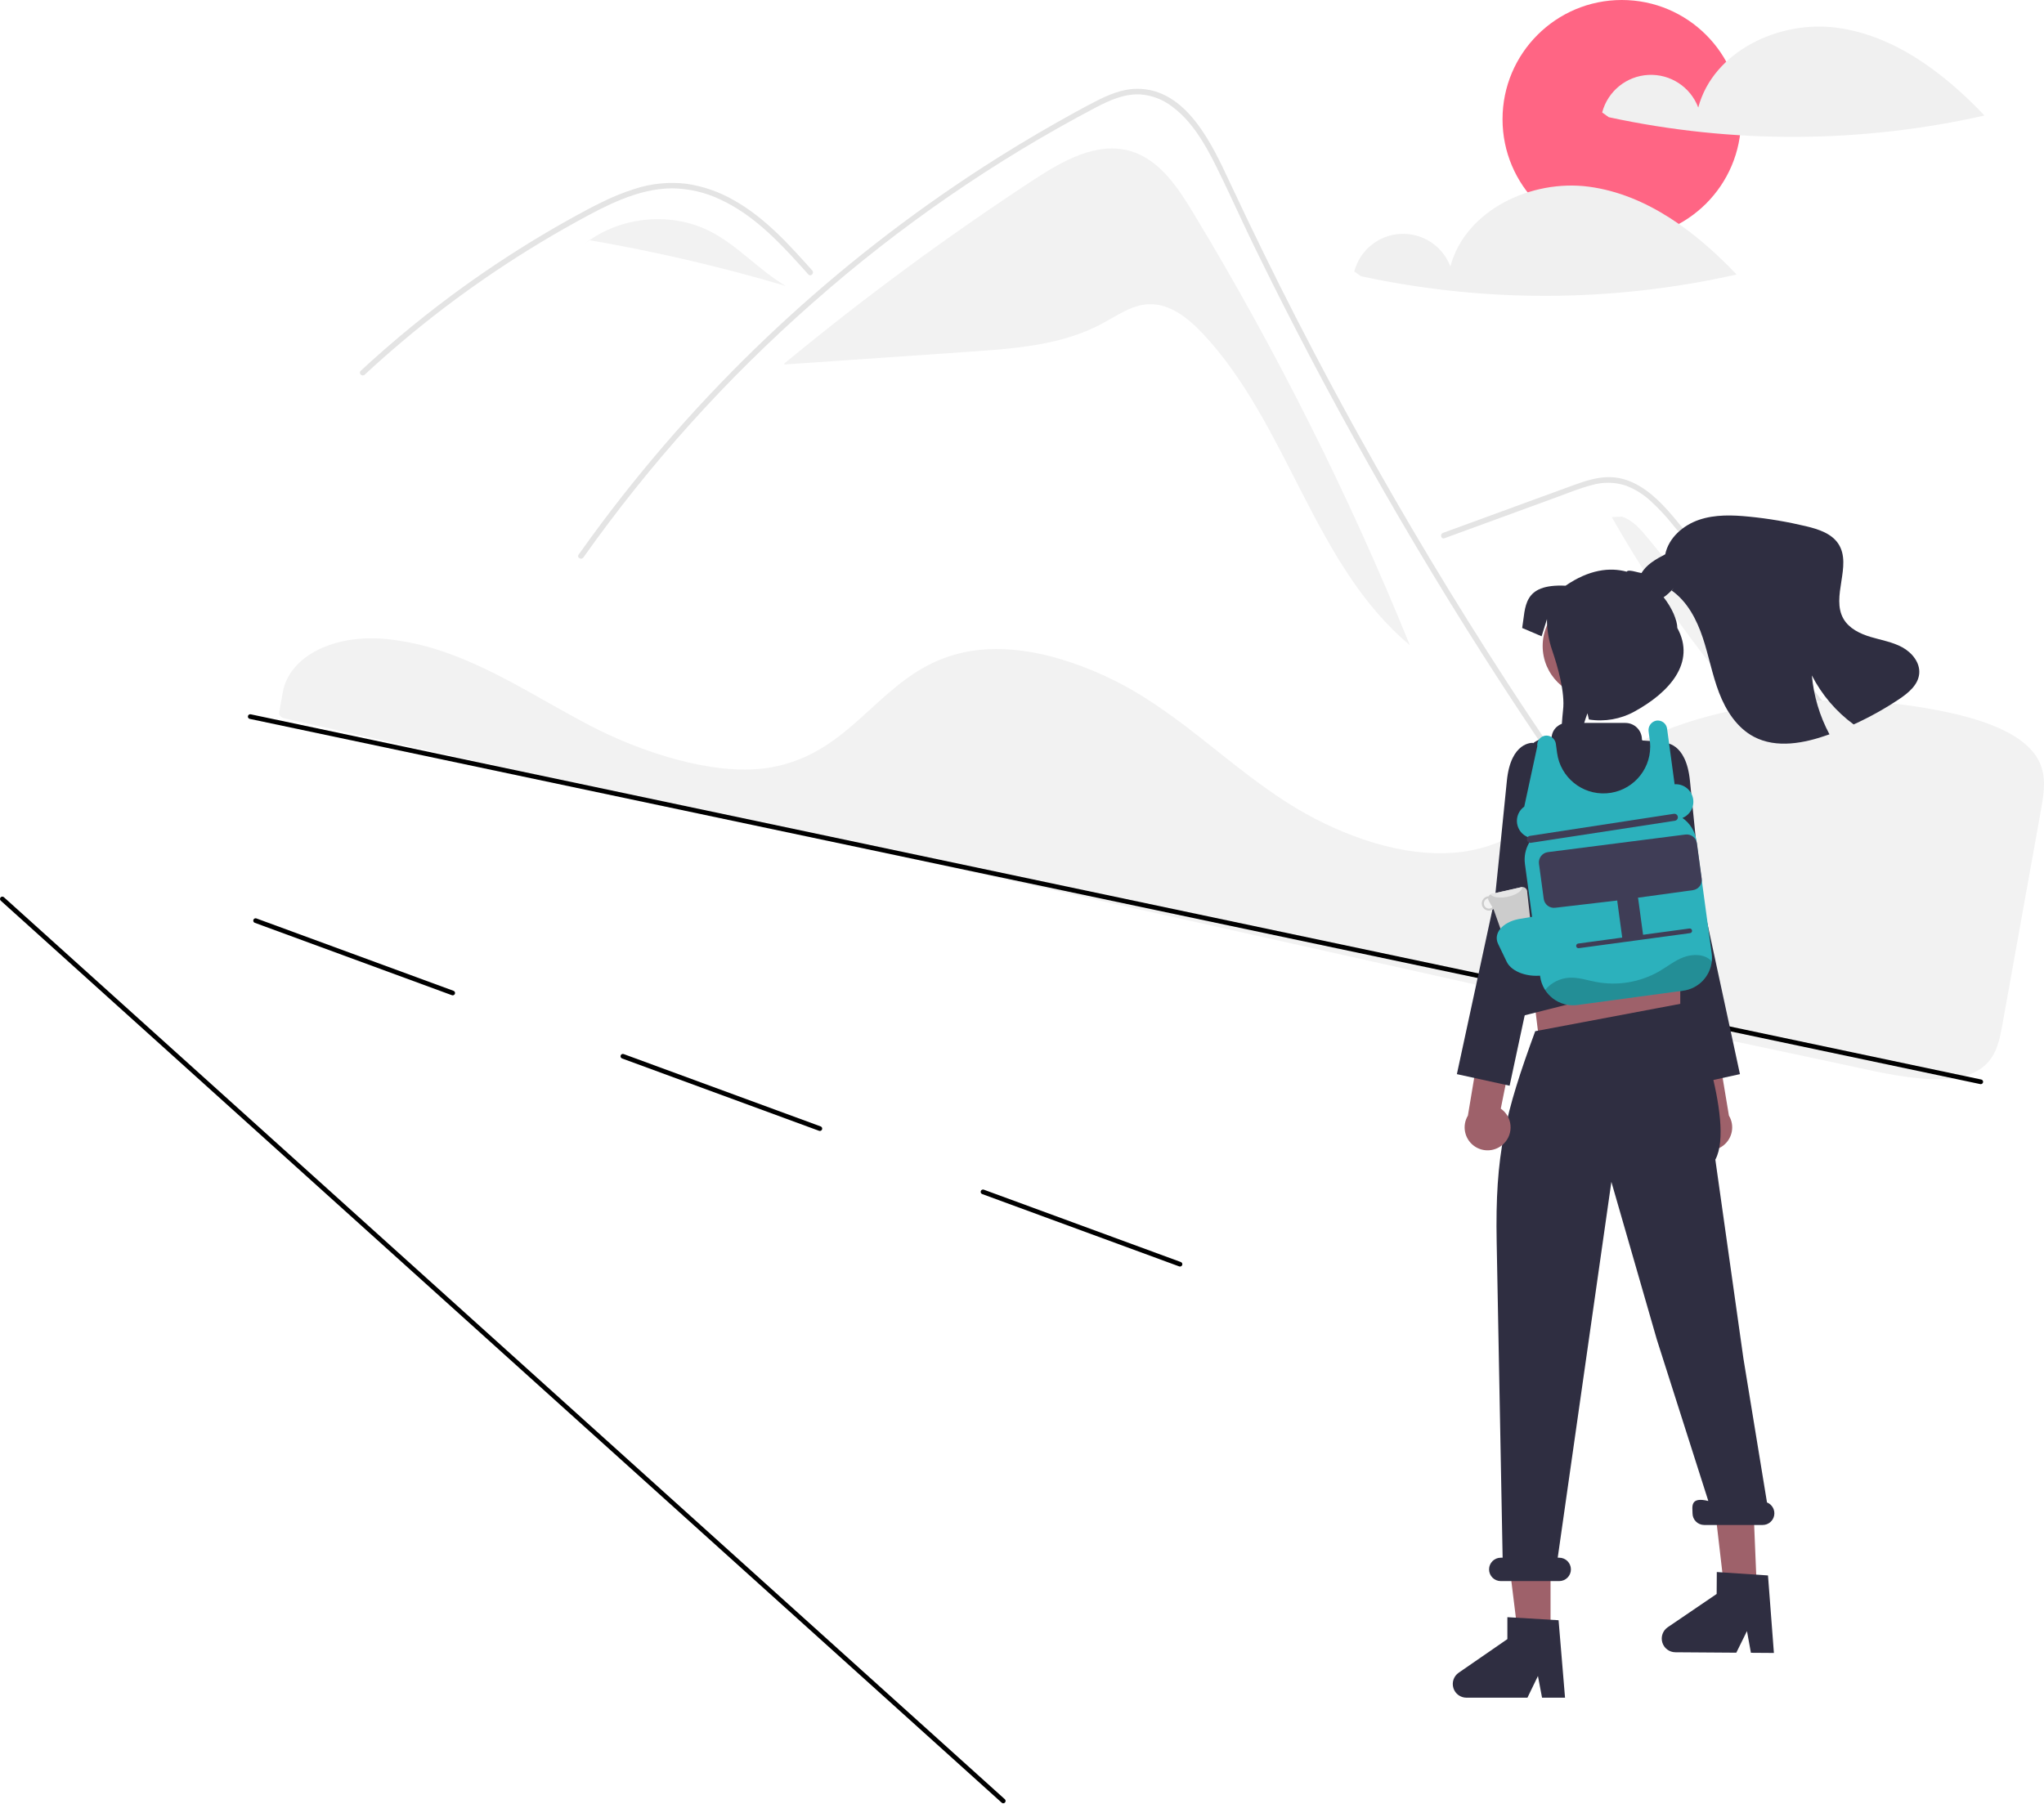
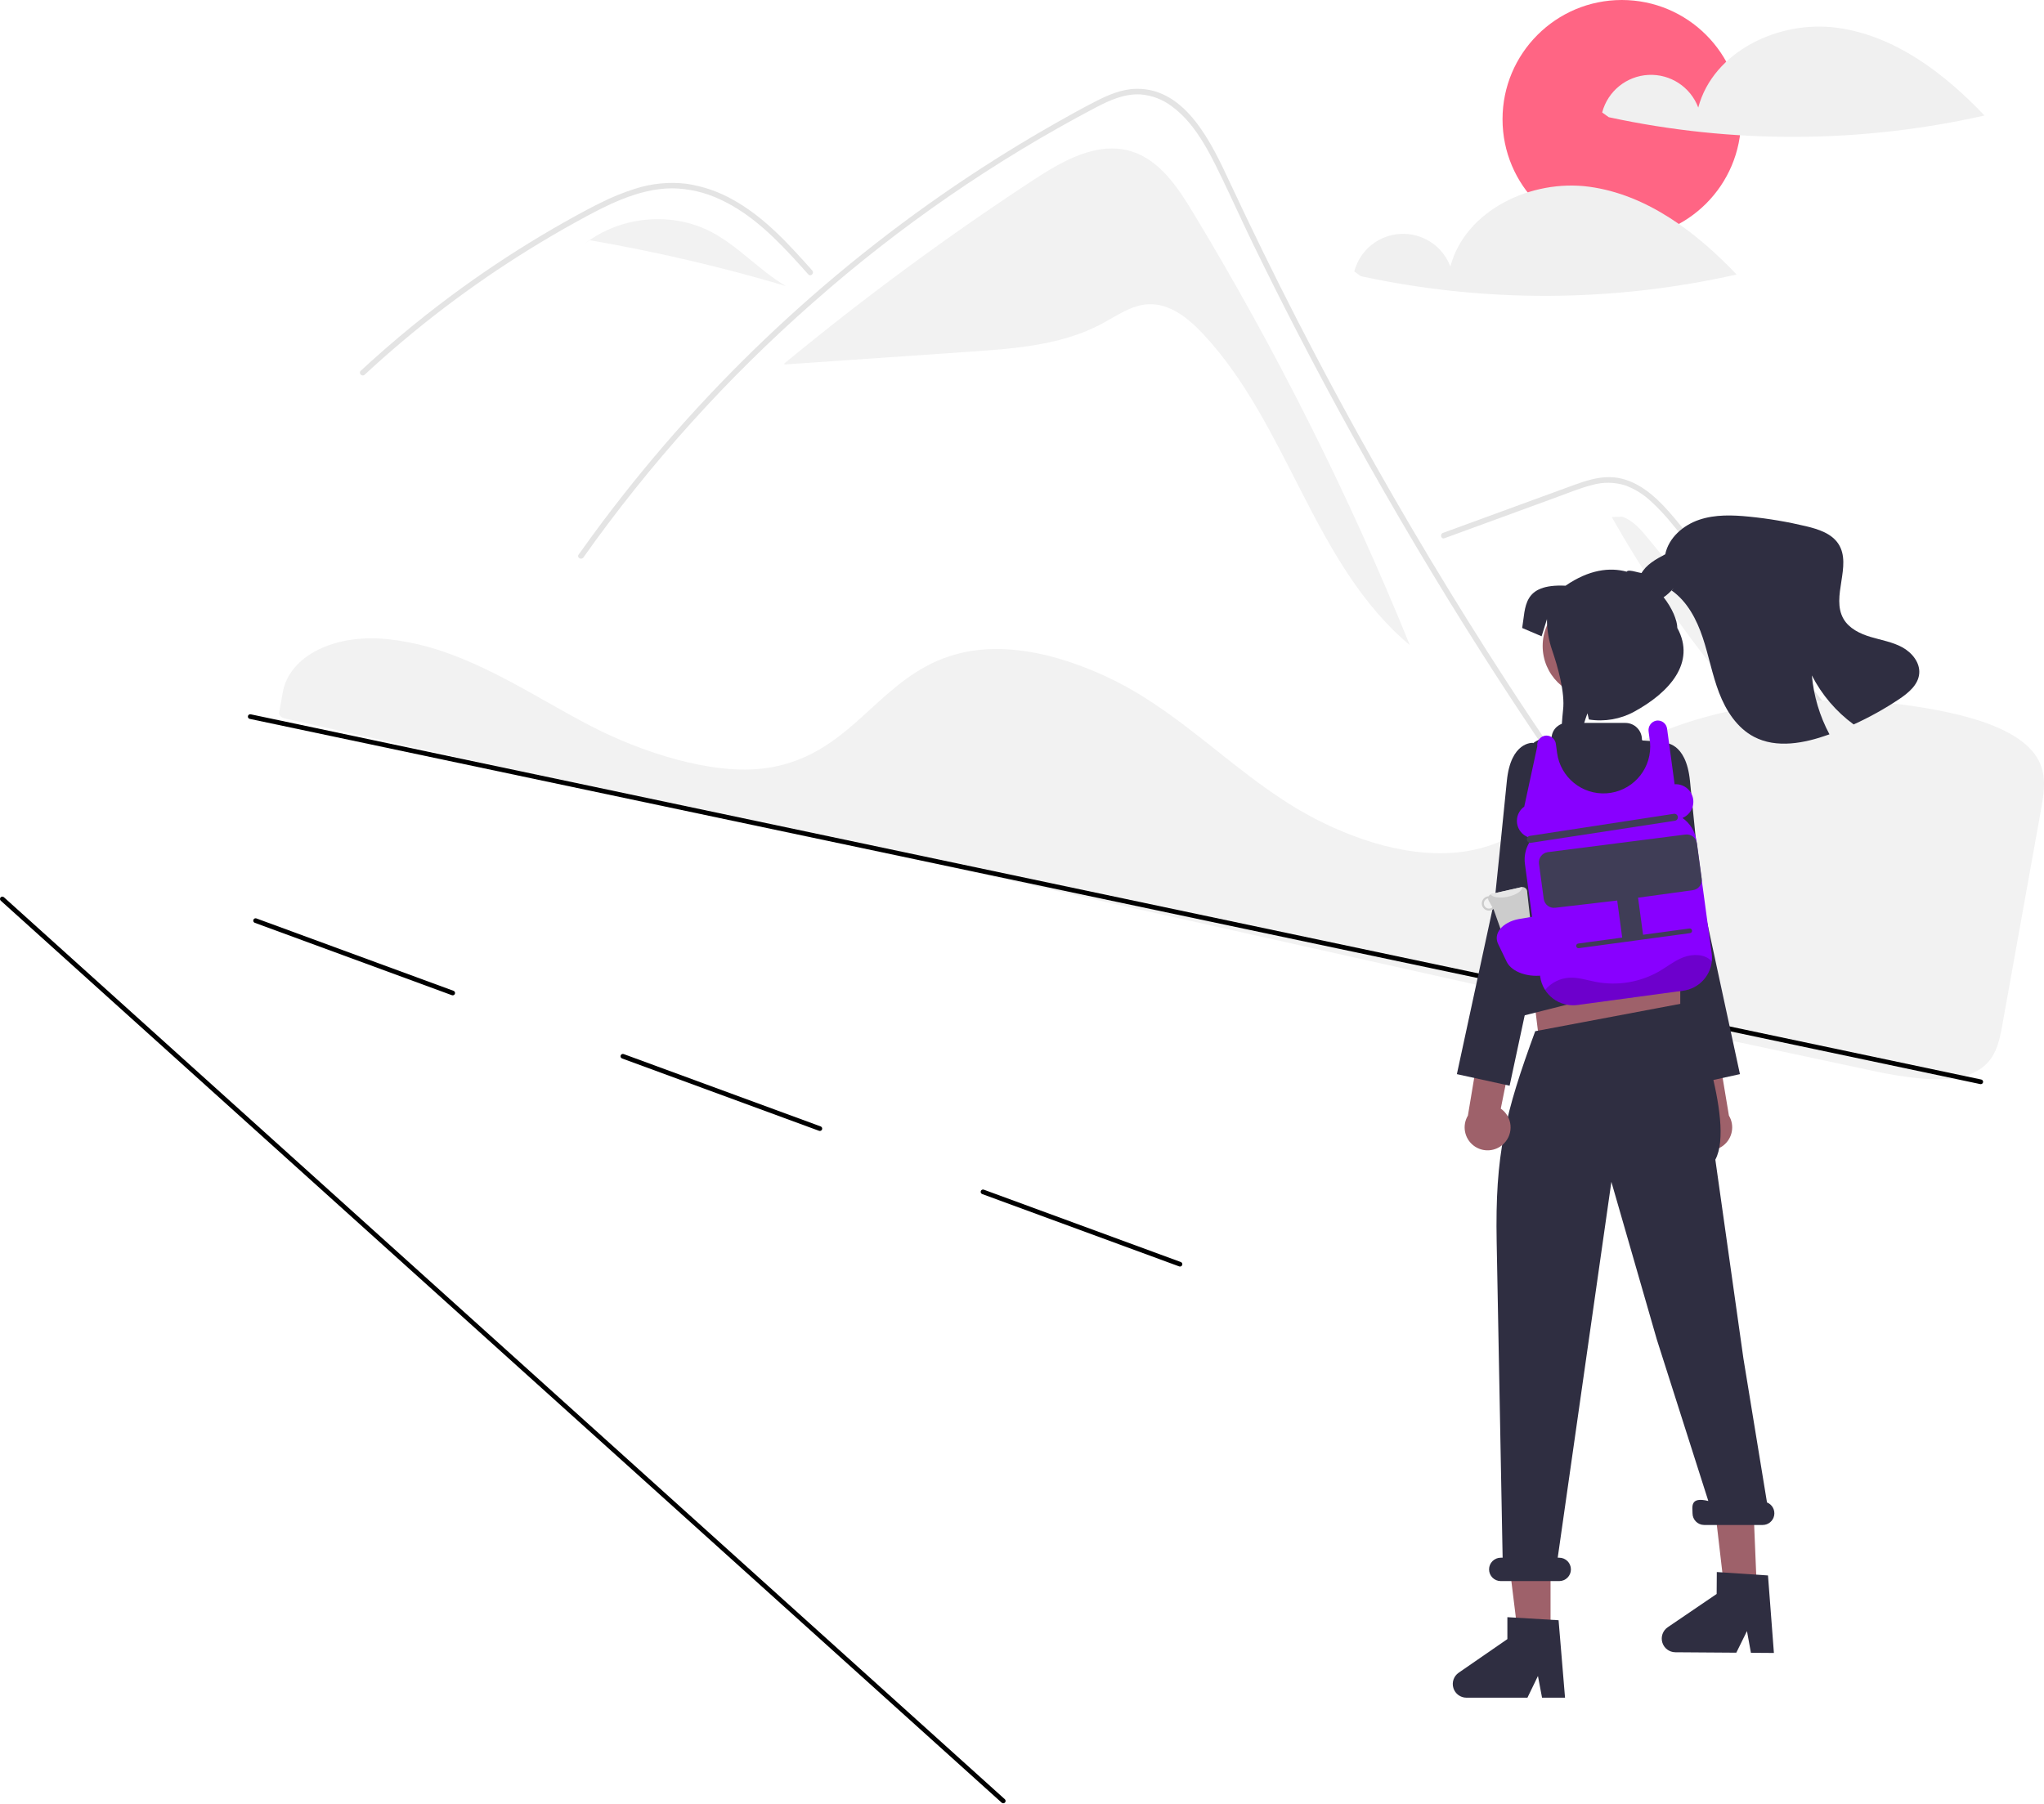
- <svg xmlns="http://www.w3.org/2000/svg" id="currentIllo" data-name="Layer 1" width="874.039" height="771.292" viewBox="0 0 874.039 771.292" class="injected-svg DownloadModal__ImageFile-sc-p17csy-5 iIfSkb grid_media">
+ <svg xmlns="http://www.w3.org/2000/svg" data-name="Layer 1" width="874.039" height="771.292" viewBox="0 0 874.039 771.292">
  <path d="M673.062,155.137c-6.611-10.934-14.444-22.608-26.712-26.178-14.207-4.135-28.802,4.079-41.181,12.184a1200.013,1200.013,0,0,0-106.794,78.684l.037.424q39.846-2.748,79.691-5.496c19.192-1.324,39.044-2.83,56.005-11.909,6.436-3.445,12.71-8.047,20.003-8.368,9.061-.398,16.962,5.93,23.17,12.541,36.727,39.109,47.355,98.916,88.558,133.276A1307.621,1307.621,0,0,0,673.062,155.137Z" transform="translate(-162.9803 -64.354)" fill="#f2f2f2" />
  <path d="M898.816,486.852c-4.061-5.128-5.721-6.33-9.727-11.505Q840.159,412.063,797.108,344.504q-29.241-45.883-55.583-93.529-12.541-22.651-24.394-45.658-9.198-17.839-17.985-35.891c-1.675-3.437-3.303-6.891-4.923-10.352-3.817-8.139-7.563-16.318-11.585-24.346-4.583-9.151-10.162-18.744-18.578-24.891a25.346,25.346,0,0,0-13.204-5.081c-6.851-.443-13.173,2.386-19.115,5.476a615.324,615.324,0,0,0-120.996,83.438A629.917,629.917,0,0,0,412.444,302.789c-.869,1.241-2.924.055-2.047-1.193q5.18-7.325,10.565-14.492A633.399,633.399,0,0,1,582.67,136.269q15.73-10.194,32.051-19.431c5.484-3.106,10.992-6.171,16.594-9.048,5.492-2.821,11.324-5.358,17.598-5.452,21.351-.332,32.407,23.848,40,40.119q3.58,7.681,7.246,15.314,13.856,28.981,28.779,57.432,9.21,17.566,18.823,34.927,29.917,54.062,63.596,105.935c29.743,45.808,59.25,86.275,93.134,129.112C901.424,486.362,899.756,488.053,898.816,486.852Z" transform="translate(-162.9803 -64.354)" fill="#e4e4e4" />
  <path d="M508.636,181.73c-1.24-1.383-2.473-2.766-3.722-4.149-9.846-10.889-20.411-21.652-33.931-27.894a49.228,49.228,0,0,0-20.624-4.781c-7.38.024-14.595,1.96-21.414,4.67-3.224,1.288-6.377,2.75-9.482,4.307-3.548,1.786-7.033,3.69-10.502,5.61q-9.767,5.405-19.281,11.284-18.93,11.699-36.674,25.184-9.198,6.993-18.017,14.445-8.202,6.922-16.073,14.216c-1.122,1.035-2.797-.64-1.675-1.675,1.383-1.288,2.782-2.568,4.18-3.832q5.927-5.358,12.043-10.51,11.153-9.411,22.884-18.096,18.242-13.513,37.74-25.192,9.743-5.832,19.755-11.174c2.015-1.075,4.054-2.126,6.116-3.121a97.502,97.502,0,0,1,14.54-5.919,51.724,51.724,0,0,1,21.96-2.157,57.173,57.173,0,0,1,20.261,7.009c13.275,7.42,23.572,18.894,33.591,30.091C511.323,181.184,509.655,182.867,508.636,181.73Z" transform="translate(-162.9803 -64.354)" fill="#e4e4e4" />
  <path d="M780.643,294.569l31.811-11.635L828.249,277.157c5.144-1.881,10.276-4.023,15.593-5.37a24.6,24.6,0,0,1,14.114.18,32.529,32.529,0,0,1,11.008,6.824,89.337,89.337,0,0,1,9.029,9.642c3.439,4.133,6.827,8.308,10.23,12.47q21.068,25.765,41.86,51.755,20.792,25.989,41.306,52.198,20.564,26.274,40.845,52.767,2.484,3.246,4.965,6.494c.914,1.196,2.973.017,2.047-1.196q-20.431-26.76-41.147-53.3-20.767-26.604-41.82-52.982-21.053-26.378-42.391-52.527-5.316-6.515-10.649-13.015c-2.999-3.655-5.965-7.35-9.254-10.753-6.039-6.245-13.583-11.764-22.614-11.914-5.31-.088-10.448,1.597-15.381,3.381-5.318,1.924-10.624,3.884-15.935,5.826l-32.034,11.716-8.008,2.929c-1.421.52-.807,2.812.63,2.286Z" transform="translate(-162.9803 -64.354)" fill="#e4e4e4" />
  <path d="M466.796,163.388c-16.166-8.308-36.868-6.681-51.723,3.699a737.726,737.726,0,0,1,83.932,19.589C487.555,179.967,478.599,169.455,466.796,163.388Z" transform="translate(-162.9803 -64.354)" fill="#f2f2f2" />
  <path d="M414.914,167.059l-3.112,2.53c1.053-.885,2.147-1.715,3.271-2.501C415.02,167.078,414.967,167.068,414.914,167.059Z" transform="translate(-162.9803 -64.354)" fill="#f2f2f2" />
  <path d="M867.766,294.685c-3.131-3.812-6.517-7.803-11.201-9.351l-4.373.172A496.015,496.015,0,0,0,984.306,436.543Q926.036,365.614,867.766,294.685Z" transform="translate(-162.9803 -64.354)" fill="#f2f2f2" />
  <path d="M667.565,606.081a.992.992,0,0,1-.345-.062l-84.261-30.953a1.0 1,0,0,1,.689-1.877L667.91,604.142a1.0 1,0,0,1-.345,1.938Z" transform="translate(-162.9803 -64.354)" />
  <path d="M513.565,548.081a.992.992,0,0,1-.345-.062l-84.261-30.953a1.0 1,0,0,1,.689-1.877L513.91,546.142a1.0 1,0,0,1-.345,1.938Z" transform="translate(-162.9803 -64.354)" />
  <path d="M356.565,490.081a.992.992,0,0,1-.345-.062l-84.261-30.953a1.0 1,0,1,1,.689-1.877L356.91,488.142a1.0 1,0,0,1-.345,1.938Z" transform="translate(-162.9803 -64.354)" />
  <path d="M340.778,339.738c-3.513-.785-7.07-1.405-10.583-1.837l-.511-.063c-23.321-2.777-43.01,6.958-45.796,22.645l-.495,2.838c-.309,1.795-.643,3.725-1.04,5.86-.192,1.054.867,2.132,2.407,2.476L845.649,497.037c39.607,8.564,79.087,17.024,117.337,25.144a177.652,177.652,0,0,0,21.711,3.511c10.927.926,18.927-.293,24.46-3.725l.001 0c6.877-4.253,8.607-11.157,10.019-19.078,2.846-15.997,5.877-32.793,8.897-49.538,2.661-14.758,5.316-29.477,7.832-43.574,1.478-8.369,2.281-15.869-2.879-22.891-5.596-7.598-17.581-13.494-35.623-17.527-.218-.049-.434-.097-.655-.145-56.592-12.407-117.619-2.55-151.854,24.53-3.942,3.118-7.734,6.553-11.401,9.875a158.915,158.915,0,0,1-17.302,14.232,66.95,66.95,0,0,1-10.666,5.986c-.257.125-.548.255-.851.372-.705.318-1.433.613-2.135.865a62.042,62.042,0,0,1-12.655,3.397l-.431.065c-.326.056-.678.107-1.027.147a68.206,68.206,0,0,1-7.479.589c-10.812.309-22.585-1.669-34.991-5.882a151.752,151.752,0,0,1-32.578-15.751c-10.814-6.914-20.639-14.717-30.141-22.263-4.173-3.316-8.49-6.743-12.828-10.046-.815-.622-1.618-1.23-2.434-1.842-5.313-3.969-10.177-7.354-14.871-10.348a146.281,146.281,0,0,0-37.143-17.035c-13.864-4.03-26.63-5.128-37.931-3.275a60.649,60.649,0,0,0-9.253,2.27c-13.923,4.597-23.917,13.74-33.581,22.583-12.021,10.999-24.453,22.373-44.611,25.204-23.263,3.273-53.836-7.081-74.693-17.866-6.557-3.391-13.045-7.056-19.318-10.601q-3.801-2.148-7.611-4.28c-4.993-2.785-9.099-4.982-12.918-6.915l-1.208-.614c-.673-.337-1.346-.675-2.034-1.007-4.55-2.238-8.825-4.154-13.075-5.86l-1.004-.409c-2.021-.785-3.918-1.486-5.788-2.137l-.747-.259A109.236,109.236,0,0,0,340.778,339.738Z" transform="translate(-162.9803 -64.354)" fill="#f2f2f2" />
  <path d="M1009.981,528.062a1.009,1.009,0,0,1-.208-.021l-740-156.208a1,1,0,0,1,.413-1.957l740,156.208a1,1,0,0,1-.206,1.979Z" transform="translate(-162.9803 -64.354)" />
  <circle cx="693.5" cy="51" r="51" fill="#ff6584" />
  <path d="M948.516,76.224c-24.717-3.341-52.935,10.019-59.341,34.124a21.597,21.597,0,0,0-41.093,2.109l2.83,2.027a372.275,372.275,0,0,0,160.659-.726C994.377,95.688,973.233,79.565,948.516,76.224Z" transform="translate(-162.9803 -64.354)" fill="#f0f0f0" />
  <path d="M842.516,144.224c-24.717-3.341-52.935,10.019-59.341,34.124a21.597,21.597,0,0,0-41.093,2.109l2.83,2.027a372.275,372.275,0,0,0,160.659-.726C888.377,163.688,867.233,147.565,842.516,144.224Z" transform="translate(-162.9803 -64.354)" fill="#f0f0f0" />
  <path d="M886.872,553.437a9.76,9.76,0,0,1,1.357-14.904L872.689,461.346l17.161,5.51,12.439,74.659A9.813,9.813,0,0,1,886.872,553.437Z" transform="translate(-162.9803 -64.354)" fill="#9e616a" />
  <path d="M863.926,390.13l10.648-8.037s9.393-.665,11.056,16.274,5.079,49.95,5.079,49.95l16.293,75.463-22.554,4.95-17.451-81.438-10.469-24.184Z" transform="translate(-162.9803 -64.354)" fill="#2f2e41" />
  <polygon points="718.5 449 658.5 448 653.5 407 718.5 407 718.5 449" fill="#9e616a" />
  <polygon points="663.032 699.832 649.181 699.831 642.591 646.404 663.034 646.405 663.032 699.832" fill="#9e616a" />
  <polygon points="751.276 680.645 737.425 680.548 731.21 627.076 749.225 631.209 751.276 680.645" fill="#9e616a" />
  <polygon points="707.954 371.691 711.092 379.851 710.465 388.011 649.04 409.286 652.088 373.574 658.993 365.414 707.954 371.691" fill="#ffb6b6" />
  <circle cx="681.602" cy="276.32" r="21.938" fill="#9e616a" />
  <path d="M832.208,790.486h-9.829l-1.754-9.279-4.493,9.279H790.064a5.86,5.86,0,0,1-3.33-10.682l20.817-14.377v-9.381l21.896,1.307Z" transform="translate(-162.9803 -64.354)" fill="#2f2e41" />
  <path d="M921.523,771.351l-9.828-.069-1.689-9.292-4.558,9.248-26.067-.182a5.86,5.86,0,0,1-3.255-10.705l20.917-14.231.066-9.381,21.886,1.46Z" transform="translate(-162.9803 -64.354)" fill="#2f2e41" />
  <path d="M918.566,706.973l-10.086-61.619-12-85c8.788-16.32-11-67-11-67l-2.793.134L819.467,505.415l.014-.061c-12.931,35.268-17.215,52.691-16.506,90.248l2.547,135.01h-.799a5,5,0,0,0,0,10h25a5,5,0,0,0,0-10h-.645l22.947-160.757L871.48,637.354l22,69c-8-2-6.758,2.634-6.758,5.258a5,5,0,0,0,5,5h25a4.995,4.995,0,0,0,1.844-9.639Z" transform="translate(-162.9803 -64.354)" fill="#2f2e41" />
  <path d="M890.403,495.979l-2-20a3.987,3.987,0,0,0-3.605-2.995c-.833-9.527-4.339-50.629-4.549-52.421l-.008-.076-1.594-34.058a5.037,5.037,0,0,0-4.703-4.79l-8.421-.55a.446.446,0,0,1-.431-.445,7.081,7.081,0,0,0-7.081-7.081H833.08a6.63,6.63,0,0,0-6.576,5.804.44.44,0,0,1-.448.396l-.003-0a11.845,11.845,0,0,0-11.915,9.824c-3.408,19.831-10.239,64.84-6.862,89.862,1.176,8.711-1.359,1.812-1.803,9.1a5.365,5.365,0,0,0,1.336,3.89c-2.058.598-2.856,2.821-2.328,4.916l-.438-.108a4,4,0,0,0,4.856,2.901L885.502,480.836C887.644,480.296,890.943,498.121,890.403,495.979Z" transform="translate(-162.9803 -64.354)" fill="#2f2e41" />
  <path d="M806.089,553.437a9.76,9.76,0,0,0-1.357-14.904l15.54-77.187-17.161,5.51-12.439,74.659A9.813,9.813,0,0,0,806.089,553.437Z" transform="translate(-162.9803 -64.354)" fill="#9e616a" />
  <path d="M829.034,390.13l-10.648-8.037s-9.393-.665-11.056,16.274-5.079,49.95-5.079,49.95l-16.293,75.463,22.554,4.95,17.451-81.438,10.469-24.184Z" transform="translate(-162.9803 -64.354)" fill="#2f2e41" />
  <path d="M868.076,321.166c4.087,1.217,7.9-2.202,10.745-5.441l-1.011,1.2c6.692,4.713,10.693,12.39,13.289,20.161,2.596,7.763,4.044,15.894,6.975,23.546,2.93,7.643,7.66,15.037,14.9,18.85,9.699,5.107,21.583,2.785,31.9-.9.137-.051.266-.094.403-.146a65.737,65.737,0,0,1-7.523-25.191,59.771,59.771,0,0,0,17.873,20.967,137.213,137.213,0,0,0,19.381-10.779c3.984-2.665,8.183-6.109,8.645-10.882.471-4.738-3.067-9.065-7.24-11.344-4.173-2.279-8.971-3.05-13.529-4.421-4.55-1.362-9.194-3.599-11.584-7.711-5.509-9.459,3.761-22.8-2.151-32.02-2.913-4.533-8.568-6.349-13.812-7.609a182.606,182.606,0,0,0-24.317-4.104c-7.189-.72-14.617-.985-21.455,1.328-6.838,2.313-13.041,7.686-14.506,14.763-3.993,2.099-8.217,4.421-10.359,8.405C862.558,313.815,863.749,319.881,868.076,321.166Z" transform="translate(-162.9803 -64.354)" fill="#2f2e41" />
  <path d="M874.177,319.572c3.914,4.903,6.044,10.205,6.044,13.38,8.13,14.859-3.496,27.623-18.356,35.753a30.443,30.443,0,0,1-19.45,3.391l-.622-2.654-.842,2.39s-9.675,31.954-12.866,33.828c1.211-5.687,2.598-32.017,3.272-37.567.933-7.554-2.32-18.799-4.667-25.638a40.366,40.366,0,0,1-2.21-13.1v-.195l-2.285,7.34-8.319-3.549c1.548-8.878,0-18.956,18.556-18.082,10.036-6.902,18.873-7.953,26.133-5.996.937-1.448,6.339,1.264,7.9.502" transform="translate(-162.9803 -64.354)" fill="#2f2e41" />
-   <path d="M894.95,475.58a14.211,14.211,0,0,1-12.22,12.5l-45.17,6.12a14.224,14.224,0,0,1-15.99-12.18l-6.51-48.14a14.175,14.175,0,0,1,1.8-9.04l-.31-2.34a7.49,7.49,0,0,1-1.78-13.14l5.58-25.85a4.007,4.007,0,0,1,3.82-4.54,4.113,4.113,0,0,1,4.13,3.63l.51,3.8a20.001,20.001,0,0,0,39.82-2.66,20.672,20.672,0,0,0-.18-2.71l-.5-3.74a4.15,4.15,0,0,1,3.18-4.69,3.999,3.999,0,0,1,4.71,3.4l3.23,23.8a7.492,7.492,0,0,1,3.35,14.41,14.165,14.165,0,0,1,5.97,9.74l6.52,48.15A14,14,0,0,1,894.95,475.58Z" transform="translate(-162.9803 -64.354)" fill="#2cb1bc" />
+   <path d="M894.95,475.58a14.211,14.211,0,0,1-12.22,12.5l-45.17,6.12a14.224,14.224,0,0,1-15.99-12.18l-6.51-48.14a14.175,14.175,0,0,1,1.8-9.04l-.31-2.34a7.49,7.49,0,0,1-1.78-13.14l5.58-25.85a4.007,4.007,0,0,1,3.82-4.54,4.113,4.113,0,0,1,4.13,3.63l.51,3.8a20.001,20.001,0,0,0,39.82-2.66,20.672,20.672,0,0,0-.18-2.71l-.5-3.74a4.15,4.15,0,0,1,3.18-4.69,3.999,3.999,0,0,1,4.71,3.4l3.23,23.8a7.492,7.492,0,0,1,3.35,14.41,14.165,14.165,0,0,1,5.97,9.74l6.52,48.15A14,14,0,0,1,894.95,475.58Z" transform="translate(-162.9803 -64.354)" fill="#8800ff" />
  <path d="M815.906,423.559a1.502,1.502,0,0,1,1.285-1.688l61.566-9.437a1.5,1.5,0,1,1,.402,2.973l-61.566,9.437A1.502,1.502,0,0,1,815.906,423.559Z" transform="translate(-162.9803 -64.354)" fill="#3f3d56" />
  <path d="M823.101,448.829l-2.035-15.036a4.413,4.413,0,0,1,3.782-4.965l58.801-7.522a4.413,4.413,0,0,1,4.965,3.782l2.035,15.036a4.413,4.413,0,0,1-3.782,4.965L863.381,448.32a4.413,4.413,0,0,1,.117.489l2.079,15.36,19.819-2.682a1,1,0,1,1,.268,1.982l-19.819,2.682-8.919,1.207L838.098,469.906a1,1,0,0,1-.268-1.982l18.828-2.548-2.079-15.36a4.414,4.414,0,0,1-.017-.502l-26.496,3.097A4.413,4.413,0,0,1,823.101,448.829Z" transform="translate(-162.9803 -64.354)" fill="#3f3d56" />
  <path d="M591.98,835.646a.998.998,0,0,1-.669-.257l-428-385.792a1,1,0,0,1,1.339-1.486l428,385.792a1,1,0,0,1-.67,1.743Z" transform="translate(-162.9803 -64.354)" />
  <path d="M816.03,445.94a2.026,2.026,0,0,0-2.15-2.17,1.864,1.864,0,0,0-.32.04l-12.66,2.86a2.085,2.085,0,0,0-1.34,1.03,2.606,2.606,0,0,0-.55.08,3.076,3.076,0,1,0,1.36,6,3.118,3.118,0,0,0,1.24-.6l4.29,12.08a2.015,2.015,0,0,0,2.21.97l8.23-1.86a2.043,2.043,0,0,0,1.57-1.82Zm-15.85,6.98a2.2,2.2,0,0,1-.98-4.29c.04-.01.08,0,.12-.01a2.071,2.071,0,0,0,.27,1.04L801.16,452.4A2.071,2.071,0,0,1,800.18,452.92Z" transform="translate(-162.9803 -64.354)" fill="#ccc" />
  <path d="M813.88,443.77c.12,1.6-2.62,3.44-6.29,4.17-3.37.69-6.39.21-7.24-1.05a1.919,1.919,0,0,1,.55-.22l12.66-2.86A1.864,1.864,0,0,1,813.88,443.77Z" transform="translate(-162.9803 -64.354)" fill="#e6e6e6" />
-   <path d="M807.264,475.724l-3.675-7.646c-2.153-4.479,1.789-9.245,8.787-10.624L821,456l3.607,25.202-.747.147C816.862,482.727,809.417,480.203,807.264,475.724Z" transform="translate(-162.9803 -64.354)" fill="#2cb1bc" />
+   <path d="M807.264,475.724l-3.675-7.646c-2.153-4.479,1.789-9.245,8.787-10.624L821,456l3.607,25.202-.747.147C816.862,482.727,809.417,480.203,807.264,475.724Z" transform="translate(-162.9803 -64.354)" fill="#8800ff" />
  <g opacity="0.2">
    <path d="M894.95,475.58a14.211,14.211,0,0,1-12.22,12.5l-45.17,6.12a14.208,14.208,0,0,1-13.87-6.42,14.512,14.512,0,0,1,10.36-5.24c3.88-.2,7.64,1.09,11.44,1.81a39.589,39.589,0,0,0,26.83-4.45c3.53-2.05,6.71-4.67,10.59-6.13,3.88-1.45,8.89-1.4,11.7,1.43A4.033,4.033,0,0,1,894.95,475.58Z" transform="translate(-162.9803 -64.354)" />
  </g>
</svg>
